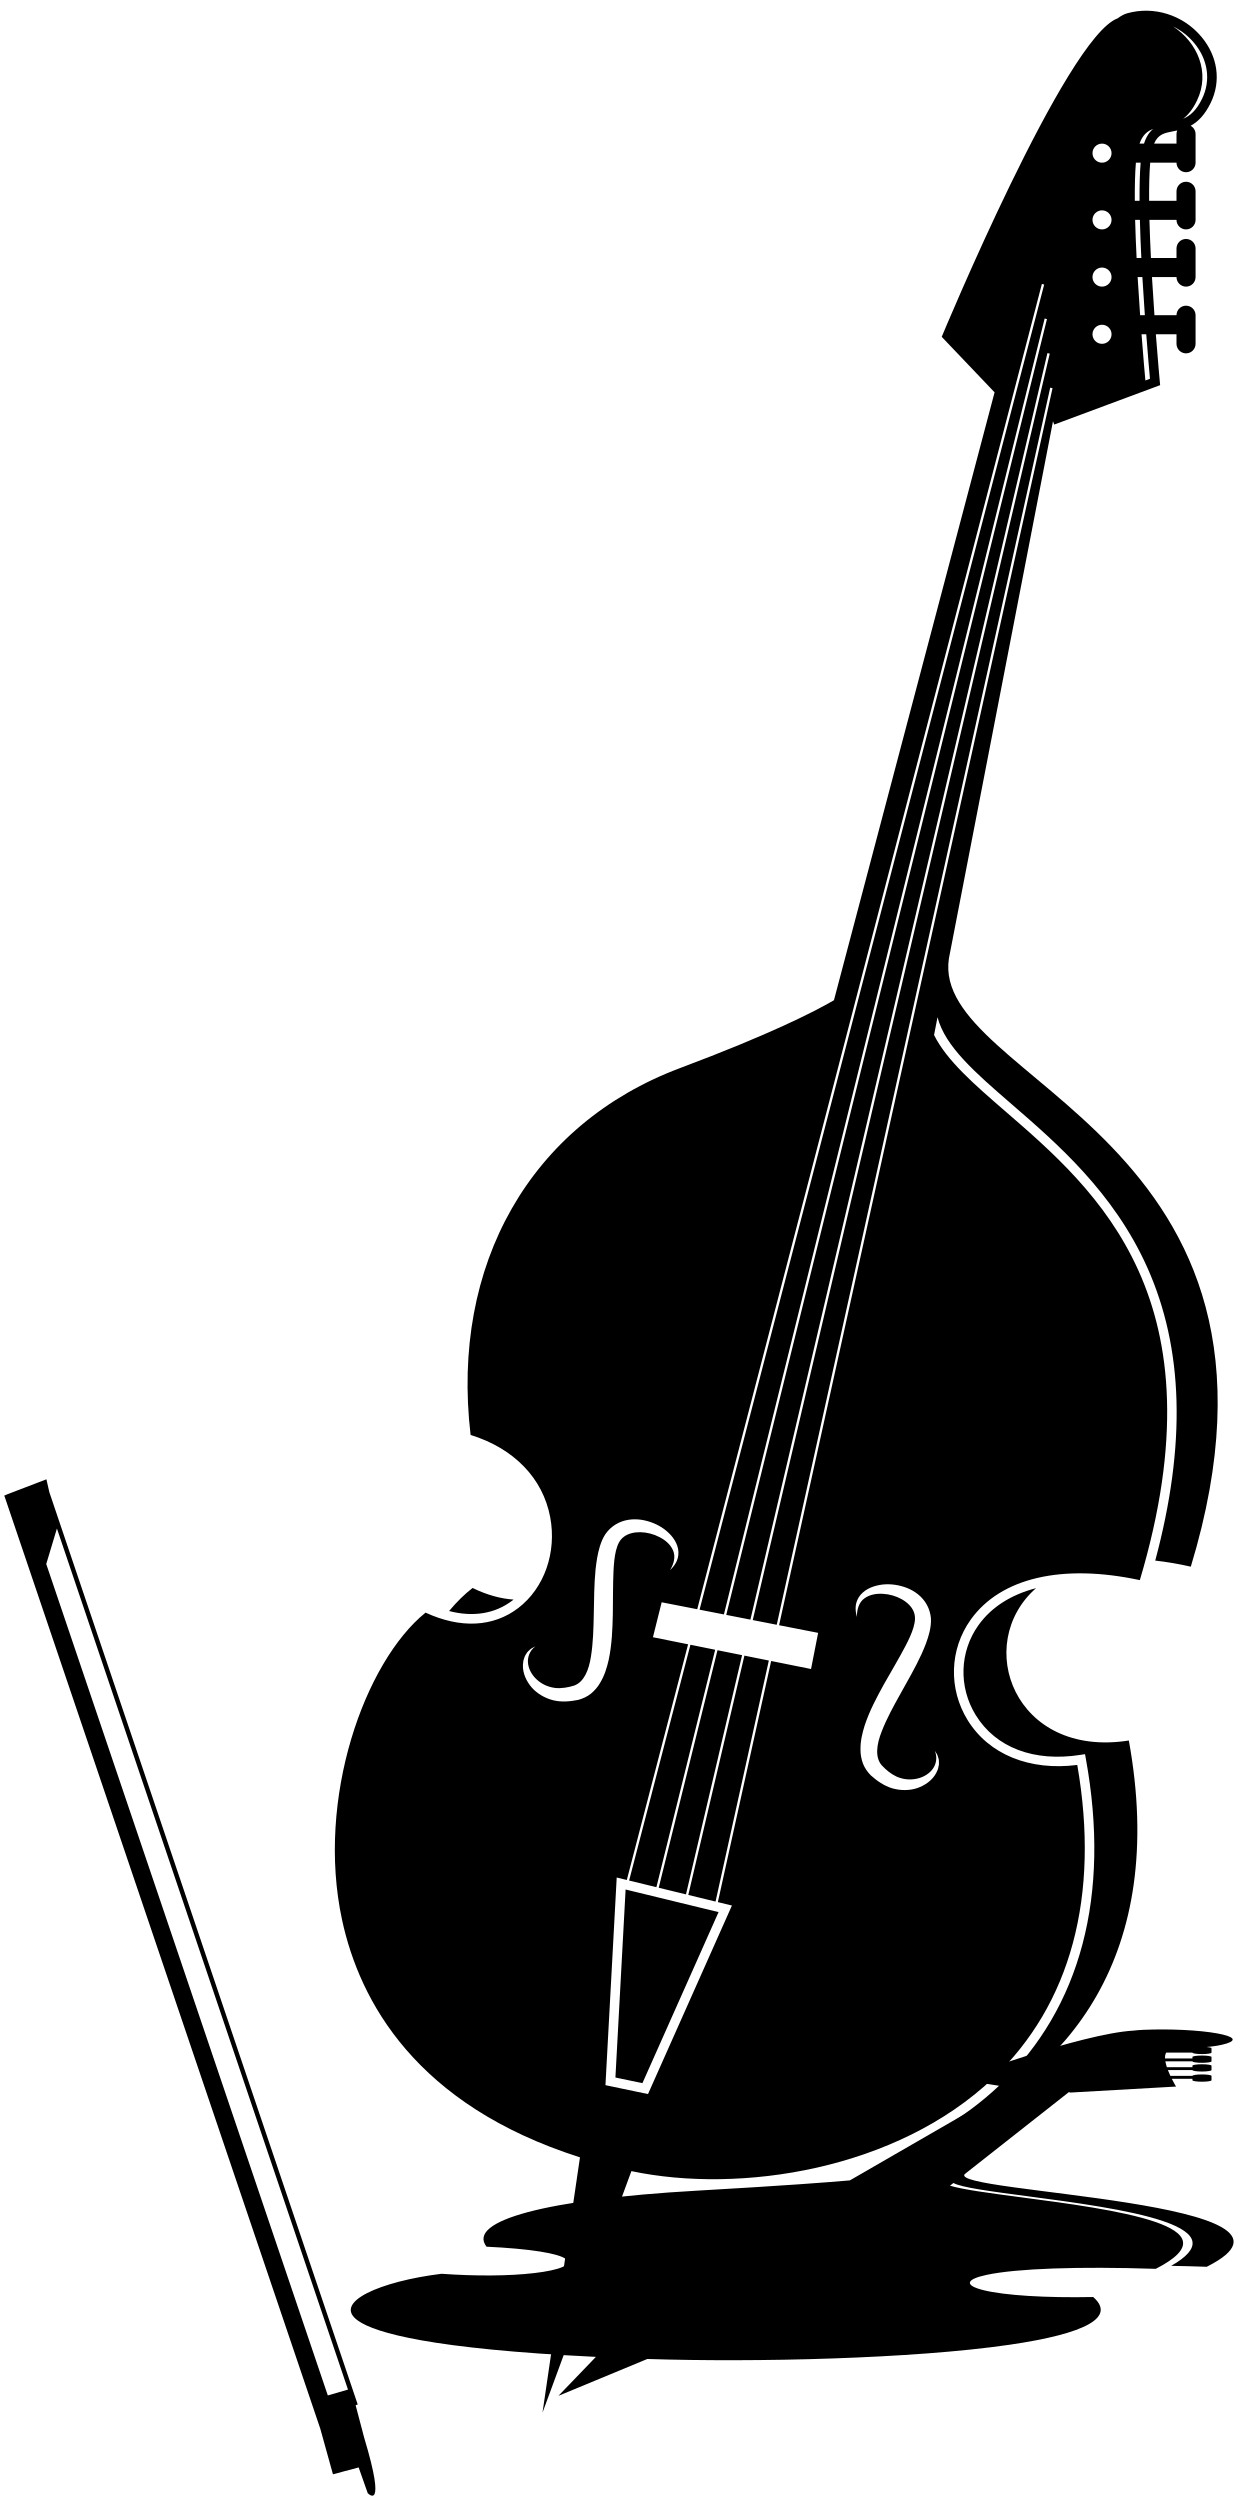
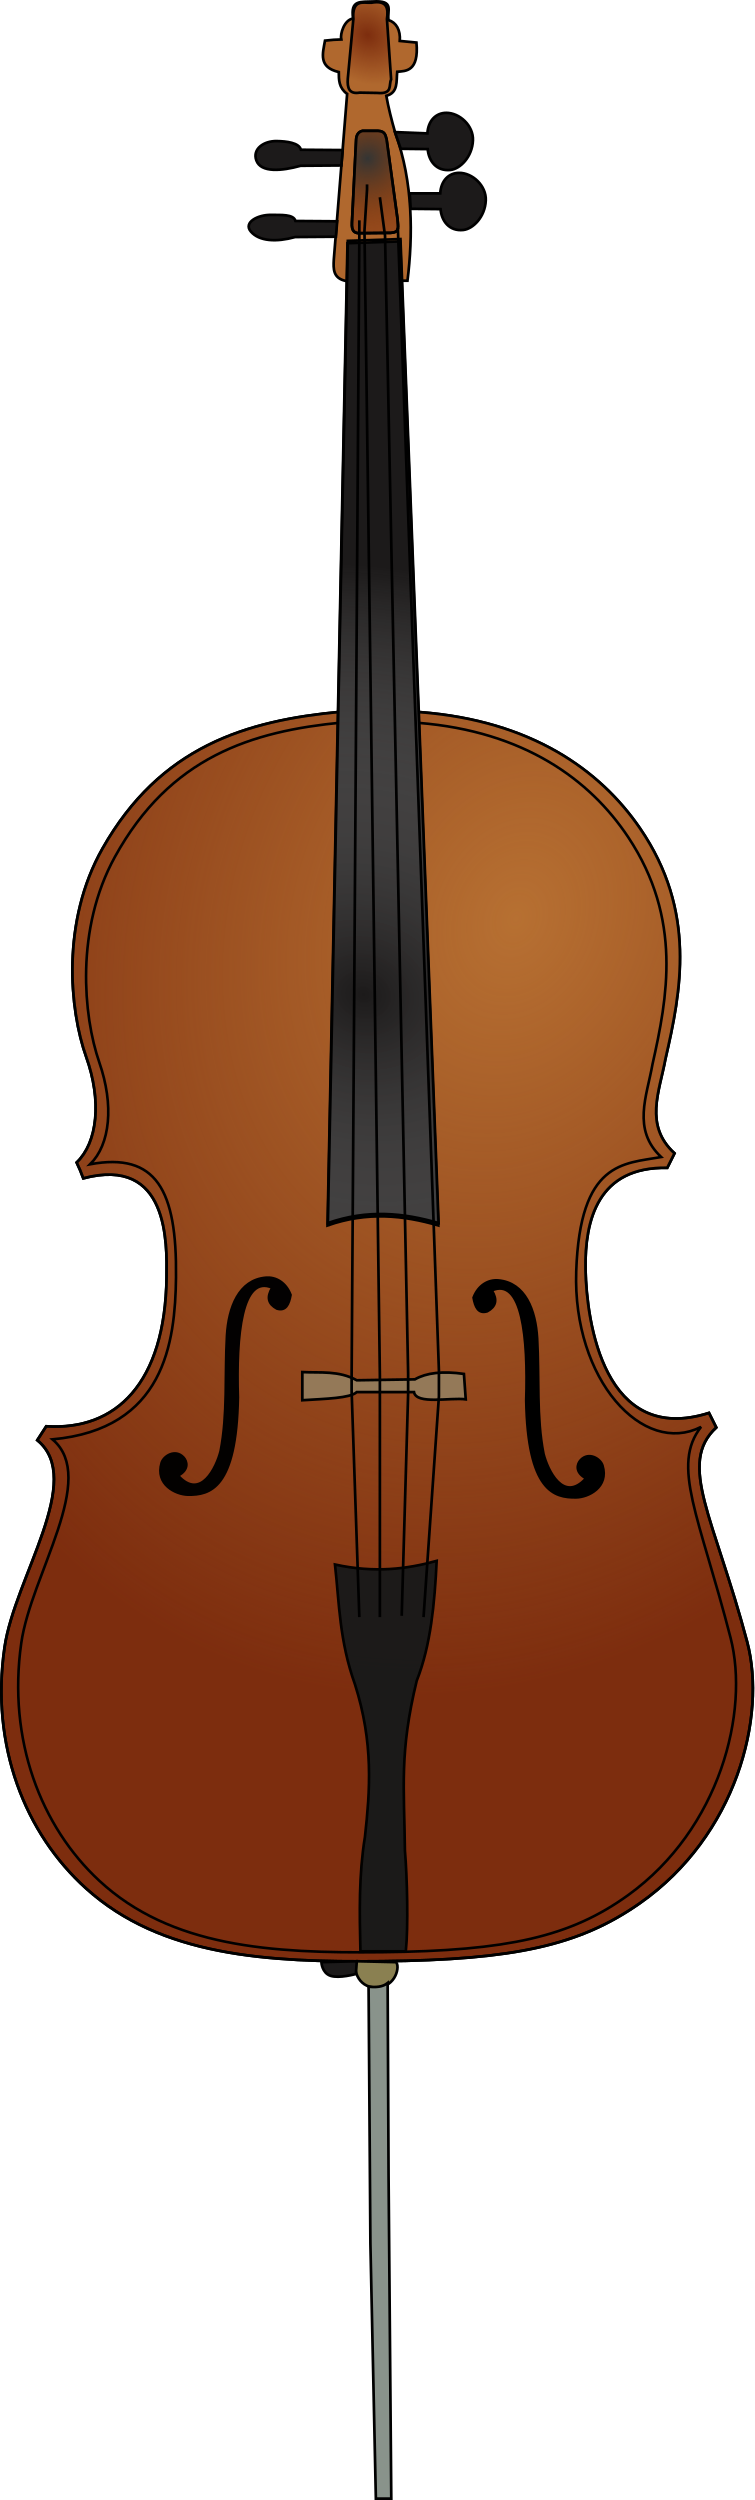
- <svg xmlns="http://www.w3.org/2000/svg" viewBox="0 0 290 584">
-   <path d="M255.372,536.584 C244.235,536.803 234.718,536.213 229.768,534.991 C225.242,533.872 225.524,532.465 230.486,531.407 C237.47,529.917 251.836,529.407 269.987,530 C289.495,520.018 260.083,516.134 238.578,513.296 C231.223,512.325 224.911,511.489 221.918,510.578 L222.726,509.944 C224.485,510.984 231.538,511.917 240.035,513.04 C250.657,514.441 263.876,516.186 271.7,518.85 C280.212,521.748 280.829,525.175 273.585,529.303 C276.198,529.348 278.96,529.418 281.892,529.52 C312.515,514.143 220.936,512.26 225.39,507.844 L249.7,488.707 L249.987,488.825 L274.728,487.42 L274.648,487.291 C274.636,487.271 274.218,486.584 273.728,485.608 L278.552,485.608 L278.552,485.948 C278.552,486.135 279.549,486.288 280.778,486.288 C282.008,486.288 283.006,486.135 283.006,485.948 L283.006,484.929 C283.006,484.741 282.008,484.589 280.778,484.589 C279.549,484.589 278.552,484.741 278.552,484.929 L273.399,484.929 C273.199,484.5 272.999,484.041 272.82,483.57 L278.552,483.57 C278.552,483.757 279.549,483.91 280.778,483.91 C282.008,483.91 283.006,483.757 283.006,483.57 L283.006,482.551 C283.006,482.363 282.008,482.211 280.778,482.211 C279.549,482.211 278.552,482.363 278.552,482.551 L278.552,482.89 L272.579,482.89 C272.428,482.428 272.306,481.969 272.23,481.533 L278.552,481.533 C278.552,481.72 279.549,481.872 280.778,481.872 C282.008,481.872 283.006,481.72 283.006,481.533 L283.006,480.512 C283.006,480.325 282.008,480.174 280.778,480.174 C279.549,480.174 278.552,480.325 278.552,480.512 L278.552,480.853 L272.155,480.853 C272.131,480.33 272.202,479.86 272.409,479.494 L278.552,479.494 C278.552,479.681 279.549,479.833 280.778,479.833 C282.008,479.833 283.006,479.681 283.006,479.494 L283.006,478.475 C283.006,478.346 282.536,478.236 281.851,478.178 C283.492,478.042 285.136,477.806 286.559,477.356 C289.012,476.581 288.191,475.703 284.366,475.007 C280.099,474.231 273.29,473.901 267.021,474.171 C266.327,474.201 265.58,474.263 264.793,474.35 C252.726,475.025 223.708,485.699 223.708,485.699 L236.055,487.676 L199.354,508.862 L198.529,509.337 C193.87,509.752 183.515,510.557 162.578,511.754 C127.669,513.751 108.971,518.754 113.652,524.828 C123.775,525.304 130.534,526.368 132.251,527.758 C133.802,529.015 130.862,530.288 124.764,530.997 C118.93,531.675 111.271,531.731 103.132,531.157 C88.921,532.909 77.506,537.782 83.633,542.111 C87.731,545.004 100.851,548.706 139.202,550.567 L138.876,550.908 L130.451,559.664 L150.438,551.379 L151.214,551.059 C176.567,551.875 213.217,551.014 235.731,547.747 C253.9,545.11 260.681,541.253 255.372,536.584" fill="currentColor" />
-   <path d="M13.297,357.059 L10.801,365.351 L76.576,559.576 L81.29,558.208 L13.297,357.059 z M10.843,345.567 L11.522,348.564 L83.565,561.694 L83.073,561.86 L85.08,569.474 C90.426,587.223 85.9,582.395 85.9,582.395 L83.78,576.391 L77.777,577.995 L74.829,567.372 L1,349.357 L1.456,349.204 L1.443,349.168 L10.843,345.567 z M160.244,442.526 L173.349,386.644 L167.608,385.491 L153.875,440.978 L160.244,442.526 z M160.785,442.658 L167.151,444.205 L179.599,387.9 L173.896,386.753 L160.785,442.658 z M219.341,412.161 L219.328,411.454 C219.354,410.987 219.143,410.547 219.031,410.122 C218.874,409.704 218.585,409.343 218.371,408.979 C219.067,410.612 218.664,412.354 217.666,413.503 C216.67,414.679 215.188,415.369 213.721,415.583 C212.244,415.825 210.744,415.595 209.416,415.003 C208.093,414.385 206.932,413.416 205.937,412.327 C204.354,410.46 204.785,407.432 205.965,404.473 C207.108,401.505 208.73,398.552 210.389,395.589 C212.037,392.609 213.79,389.628 215.282,386.379 C216.01,384.741 216.709,383.058 217.154,381.155 C217.368,380.201 217.524,379.182 217.465,378.055 C217.375,376.945 217.047,375.837 216.512,374.87 C215.429,372.909 213.646,371.644 211.836,370.929 C210.002,370.229 208.078,369.953 206.183,370.146 C204.319,370.374 202.36,371.018 201.054,372.516 C200.416,373.255 200.013,374.175 199.903,375.091 C199.803,376.012 199.937,376.902 200.192,377.728 C200.128,375.998 200.658,374.29 201.908,373.399 C203.124,372.492 204.723,372.22 206.254,372.32 C209.297,372.467 212.462,374.127 213.419,376.427 C213.906,377.576 213.803,378.73 213.384,380.185 C212.961,381.611 212.259,383.087 211.499,384.542 C209.97,387.467 208.201,390.396 206.501,393.417 C204.826,396.456 203.146,399.567 201.983,403.083 C201.43,404.847 200.968,406.721 201.011,408.798 C201.005,409.822 201.208,410.917 201.582,411.957 C201.986,413.002 202.646,413.945 203.417,414.721 C204.878,416.024 206.5,417.167 208.423,417.749 C210.339,418.295 212.404,418.312 214.26,417.703 C216.088,417.068 217.777,415.899 218.691,414.19 C218.875,413.74 219.135,413.339 219.197,412.854 L219.341,412.161 z M181.992,379.651 L245.871,90.677 L245.327,90.558 L181.444,379.544 L175.843,378.449 L245.221,82.608 L244.679,82.481 L175.295,378.342 L169.651,377.239 L244.57,74.538 L244.03,74.405 L169.104,377.132 L163.419,376.022 L237.081,92.77 L237.099,92.699 L243.921,66.469 L243.382,66.327 L236.315,93.499 L236.066,94.454 L162.87,375.914 L154.567,374.292 L152.526,382.458 L160.739,384.11 L146.422,439.165 L144.063,438.591 L141.434,487.096 L151.375,489.173 L170.977,445.135 L167.692,444.336 L180.144,388.008 L189.46,389.881 L191.115,381.434 L181.992,379.651 z M138.056,395.631 C138.902,394.923 139.631,394.08 140.143,393.193 C141.226,391.421 141.771,389.569 142.185,387.768 C142.953,384.145 143.071,380.61 143.156,377.141 C143.212,373.676 143.163,370.256 143.317,366.957 C143.396,365.319 143.534,363.688 143.887,362.245 C144.26,360.776 144.753,359.727 145.752,358.982 C147.737,357.478 151.309,357.641 154.011,359.047 C155.382,359.736 156.626,360.776 157.22,362.171 C157.851,363.572 157.444,365.314 156.517,366.776 C157.154,366.192 157.72,365.491 158.098,364.644 C158.465,363.798 158.58,362.8 158.401,361.838 C158.03,359.888 156.662,358.342 155.169,357.208 C153.628,356.084 151.828,355.353 149.893,355.033 C147.969,354.737 145.79,354.929 143.866,356.078 C142.916,356.643 142.076,357.434 141.437,358.347 C140.818,359.29 140.439,360.25 140.143,361.181 C139.567,363.048 139.323,364.855 139.122,366.635 C138.773,370.194 138.784,373.654 138.706,377.058 C138.643,380.452 138.554,383.82 138.045,386.959 C137.569,390.109 136.415,392.943 134.107,393.756 C132.7,394.193 131.208,394.446 129.754,394.311 C128.308,394.153 126.896,393.594 125.745,392.641 C124.585,391.715 123.654,390.372 123.387,388.854 C123.104,387.358 123.635,385.65 125.06,384.591 C124.691,384.798 124.26,384.963 123.913,385.246 C123.604,385.557 123.199,385.83 122.985,386.248 L122.617,386.851 L122.392,387.521 C122.199,387.972 122.223,388.449 122.154,388.93 C122.082,390.868 122.952,392.728 124.209,394.199 C125.505,395.662 127.297,396.689 129.225,397.183 C131.18,397.651 133.157,397.481 135.077,397.093 C136.131,396.813 137.179,396.331 138.056,395.631 M274.054,6.2 C279.678,9.879 282.795,16.902 279.608,23.503 C278.609,25.576 277.509,26.885 276.378,27.746 C277.941,27.093 279.467,25.85 280.83,23.02 C282.893,18.751 282.185,13.889 278.938,10.017 C277.566,8.38 275.892,7.094 274.054,6.2 M274.998,30.478 C274.664,30.551 274.337,30.614 274.019,30.675 C272.041,31.055 270.527,31.348 269.595,33.549 L274.83,33.549 L274.83,31.322 C274.83,31.023 274.892,30.739 274.998,30.478 M266.453,38.002 L265.344,38.002 C265.14,40.423 265.069,43.487 265.092,46.912 L266.201,46.912 C266.18,43.503 266.251,40.448 266.453,38.002 M266.275,51.365 L265.166,51.365 C265.24,54.236 265.361,57.249 265.511,60.273 L266.617,60.273 C266.468,57.25 266.349,54.24 266.275,51.365 M266.858,64.727 L265.752,64.727 C265.932,67.812 266.132,70.826 266.331,73.636 L267.436,73.636 C267.236,70.826 267.036,67.81 266.858,64.727 M267.766,78.089 L266.661,78.089 C267.085,83.613 267.454,87.72 267.561,88.878 L268.632,88.479 C268.481,86.822 268.144,83.001 267.766,78.089 M255.204,78.091 C255.204,79.32 256.201,80.318 257.431,80.318 C258.661,80.318 259.658,79.32 259.658,78.091 C259.658,76.861 258.661,75.863 257.431,75.863 C256.201,75.863 255.204,76.861 255.204,78.091 M259.658,35.776 C259.658,34.546 258.661,33.549 257.431,33.549 C256.201,33.549 255.204,34.546 255.204,35.776 C255.204,37.006 256.201,38.003 257.431,38.003 C258.661,38.003 259.658,37.006 259.658,35.776 M257.431,62.5 C256.201,62.5 255.204,63.498 255.204,64.729 C255.204,65.958 256.201,66.956 257.431,66.956 C258.661,66.956 259.658,65.958 259.658,64.729 C259.658,63.498 258.661,62.5 257.431,62.5 M259.658,51.366 C259.658,50.136 258.661,49.138 257.431,49.138 C256.201,49.138 255.204,50.136 255.204,51.366 C255.204,52.595 256.201,53.592 257.431,53.592 C258.661,53.592 259.658,52.595 259.658,51.366 M266.188,33.549 L267.241,33.549 C267.758,31.929 268.477,30.855 269.368,30.128 C268.045,30.608 266.93,31.488 266.188,33.549 M232.01,485.463 C209.496,506.885 172.847,512.531 147.493,507.174 L126.729,563.593 L135.481,503.955 C97.129,491.746 84.01,467.489 79.912,448.511 C73.785,420.135 85.2,388.186 99.41,376.708 C107.549,380.468 115.209,380.104 121.043,375.655 C127.142,371.002 130.079,362.666 128.528,354.419 C126.815,345.305 120.055,338.335 109.932,335.204 C105.248,295.391 123.948,262.595 158.855,249.505 C179.793,241.653 190.148,236.372 194.809,233.658 L232.334,91.648 L219.986,78.685 C219.986,78.685 249.005,8.711 261.071,4.289 C261.859,3.709 262.606,3.303 263.301,3.108 C269.569,1.343 276.378,3.497 280.646,8.587 C284.471,13.15 285.29,18.908 282.838,23.989 C281.414,26.94 279.771,28.49 278.129,29.382 C278.814,29.761 279.285,30.483 279.285,31.322 L279.285,38.002 C279.285,39.233 278.287,40.23 277.059,40.23 C275.828,40.23 274.83,39.233 274.83,38.002 L268.688,38.002 C268.481,40.401 268.41,43.471 268.434,46.912 L274.83,46.912 L274.83,44.684 C274.83,43.454 275.828,42.458 277.059,42.458 C278.287,42.458 279.285,43.454 279.285,44.684 L279.285,51.365 C279.285,52.595 278.287,53.592 277.059,53.592 C275.828,53.592 274.83,52.595 274.83,51.365 L268.509,51.365 C268.584,54.233 268.706,57.248 268.858,60.273 L274.83,60.273 L274.83,58.047 C274.83,56.816 275.828,55.82 277.059,55.82 C278.287,55.82 279.285,56.816 279.285,58.047 L279.285,64.727 C279.285,65.958 278.287,66.956 277.059,66.956 C275.828,66.956 274.83,65.958 274.83,64.727 L269.098,64.727 C269.278,67.812 269.479,70.827 269.678,73.636 L274.83,73.636 C274.83,72.406 275.828,71.409 277.059,71.409 C278.287,71.409 279.285,72.406 279.285,73.636 L279.285,80.318 C279.285,81.546 278.287,82.544 277.059,82.544 C275.828,82.544 274.83,81.546 274.83,80.318 L274.83,78.089 L270.006,78.089 C270.497,84.495 270.915,88.993 270.927,89.122 L271.007,89.971 L246.266,99.177 L245.979,98.404 L221.668,223.871 C217.214,252.823 308.794,265.166 278.171,365.973 C275.239,365.306 272.478,364.849 269.863,364.555 C277.109,337.492 276.489,315.016 267.979,296.022 C260.155,278.558 246.936,267.118 236.313,257.926 C227.816,250.573 220.765,244.455 219.005,237.618 L218.196,241.787 C221.188,247.76 227.502,253.244 234.856,259.61 C256.362,278.221 285.773,303.678 266.266,369.118 C248.115,365.227 233.747,368.57 226.764,378.341 C221.803,385.282 221.521,394.502 226.048,401.835 C230.996,409.851 240.514,413.715 251.651,412.292 C256.959,442.893 250.179,468.177 232.01,485.463 M167.063,385.38 L161.286,384.217 L146.963,439.296 L153.335,440.846 L167.063,385.38 z M143.762,485.308 L150.07,486.625 L167.855,446.668 L146.142,441.39 L143.762,485.308 z M233.545,487.078 C229.357,491.06 224.685,494.495 219.701,497.443 C249.338,484.805 272.816,456.755 263.695,406.584 C236.918,410.792 227.226,384.021 242.016,370.994 C236.21,372.507 231.604,375.402 228.576,379.636 C224.138,385.845 223.89,394.1 227.942,400.666 C232.633,408.263 241.541,411.64 252.387,409.938 L253.461,409.77 L253.655,410.839 C259.445,442.688 252.492,469.051 233.545,487.078 M104.905,376.334 C106.69,374.203 108.535,372.381 110.399,370.952 C113.828,372.623 117.031,373.467 119.965,373.658 C119.872,373.731 119.785,373.812 119.69,373.882 C115.632,376.981 110.504,377.796 104.905,376.334" fill="currentColor" />
+ <svg xmlns="http://www.w3.org/2000/svg" id="svg2" viewBox="0 0 278.47 923" version="1.0">
+   <defs id="defs4">
+     <radialGradient id="radialGradient4838" gradientUnits="userSpaceOnUse" cy="458.69" cx="418.04" gradientTransform="matrix(-.7489 1.9744 -1.5524 -.58886 1443.2 -157.93)" r="139.24">
+       <stop id="stop4834" stop-color="#b77032" offset="0" />
+       <stop id="stop4836" stop-color="#b77032" stop-opacity="0" offset="1" />
+     </radialGradient>
+     <radialGradient id="radialGradient4850" gradientUnits="userSpaceOnUse" cy="340.25" cx="360.81" gradientTransform="matrix(2.2178 -7.1512 8.3067 2.5761 -3264.8 2129.1)" r="20.944">
+       <stop id="stop4846" stop-color="#1c1a1a" offset="0" />
+       <stop id="stop4848" stop-color="#b3b3b3" stop-opacity="0" offset="1" />
+     </radialGradient>
+     <radialGradient id="radialGradient4858" gradientUnits="userSpaceOnUse" cy="73.423" cx="363.3" gradientTransform="matrix(1.8885 1.4164 -1.2173 1.623 -233.42 -562.68)" r="8.518">
+       <stop id="stop4854" stop-color="#7d2d0e" offset="0" />
+       <stop id="stop4856" stop-color="#7d2d0e" stop-opacity="0" offset="1" />
+     </radialGradient>
+     <radialGradient id="radialGradient4866" gradientUnits="userSpaceOnUse" cy="121.29" cx="363.3" gradientTransform="matrix(1.8651 2.4532 -2.5854 1.9656 -.72207 -1013)" r="9.023">
+       <stop id="stop4862" stop-color="#343534" offset="0" />
+       <stop id="stop4864" stop-color="#803300" stop-opacity="0" offset="1" />
+     </radialGradient>
+   </defs>
+   <g id="layer4" stroke="#000" transform="translate(-227.55 -58.142)">
+     <path id="path4840" stroke-width="1px" fill-rule="evenodd" fill="#7d2d0e" d="m353.48 320.92c-35.29 3.27-66.77 12.91-88.04 50.42-15.34 27.03-12.28 59.58-6.04 77.09 5.74 16.08 4.24 31.45-3.55 38.91 2.25 5.04 0.42 0.75 2.44 5.84 31.57-8.35 30.94 23.78 30.76 36.59-0.53 39.18-18.72 56.63-44.43 54.96l-3.31 5.13c17.83 14.54-8.29 50.6-12.07 76.41-5.32 36.34 7.56 68.82 30.16 89.15 27.65 24.88 66.33 27.28 109.26 26.81 48.81-0.52 72.86-5.79 95.18-21.45 35.49-24.88 46.92-68.79 39.55-96.52-12.12-45.61-25.88-65.69-11.39-79.09l-2.69-5.37c-38.71 12.28-45.2-33.43-45.58-52.95-0.35-18.56 4.73-38.04 30.17-37.54l2.68-5.36c-11.33-10.34-5.55-22.82-3.35-34.85 5.73-24.86 11.63-54.41-9.39-85.13-14.76-21.58-40.22-39.7-81.1-42.9l-29.26-0.15z" />
+     <path id="path2844" stroke-width="1px" fill-rule="evenodd" fill="url(#radialGradient4838)" d="m353.48 320.92c-35.29 3.27-66.77 12.91-88.04 50.42-15.34 27.03-12.28 59.58-6.04 77.09 5.74 16.08 4.24 31.45-3.55 38.91 2.25 5.04 0.42 0.75 2.44 5.84 31.57-8.35 30.94 23.78 30.76 36.59-0.53 39.18-18.72 56.63-44.43 54.96l-3.31 5.13c17.83 14.54-8.29 50.6-12.07 76.41-5.32 36.34 7.56 68.82 30.16 89.15 27.65 24.88 66.33 27.28 109.26 26.81 48.81-0.52 72.86-5.79 95.18-21.45 35.49-24.88 46.92-68.79 39.55-96.52-12.12-45.61-25.88-65.69-11.39-79.09l-2.69-5.37c-38.71 12.28-45.2-33.43-45.58-52.95-0.35-18.56 4.73-38.04 30.17-37.54l2.68-5.36c-11.33-10.34-5.55-22.82-3.35-34.85 5.73-24.86 11.63-54.41-9.39-85.13-14.76-21.58-40.22-39.7-81.1-42.9l-29.26-0.15z" />
+     <path id="path2846" stroke-width=".97px" fill="none" d="m354.08 324.87c-33.71 3.22-63.78 12.71-84.11 49.63-14.64 26.61-11.72 58.63-5.76 75.87 5.48 15.82 4.04 30.28-3.39 37.62 24.33-4.48 32.1 9.37 31.71 41.76-0.29 24.28-4.33 56-45.61 59.81 17.04 14.32-7.91 49.81-11.52 75.21-5.08 35.76 7.22 67.73 28.81 87.74 26.41 24.48 63.36 26.84 104.37 26.39 46.62-0.52 69.59-5.7 90.92-21.11 33.89-24.5 44.81-67.71 37.77-95-11.57-44.89-22.04-63.64-10.88-77.84-21.4 10.96-47.44-17.33-46.1-57.4 1.37-40.77 17.46-39.74 31.37-42.22-10.82-10.18-5.29-22.46-3.2-34.3 5.48-24.47 11.11-53.55-8.96-83.78-14.1-21.24-38.43-39.08-77.48-42.23l-27.94-0.15z" />
+     <path id="path2850" stroke-width="1px" fill-rule="evenodd" fill="#b0682e" d="m355.26 161.88c-4.76-1-4.66-4.42-4.47-7.89l4.92-61.179c-3.1-2.272-3.05-5.171-3.08-8.058-7.59-1.824-5.95-6.77-5.09-11.612 3.66-0.37 2.85-0.308 6-0.428-0.47-2.016 1.07-7.292 4.43-7.748-1.27-7.054 2.93-6.021 7.22-6.28 8.2-0.494 5.18 3.36 5.81 6.872 2.83 0.877 4.47 3.669 4.15 7.702l6.16 0.593c0.96 10.761-3.95 10.507-7.11 10.783-0.37 3.449 0.45 7.731-4.03 8.886 0.76 4.241 1.92 8.879 3.32 13.749 6.67 18.17 6.51 38.23 4.5 54.5l-22.73 0.11z" />
+     <path id="path2852" stroke-width="1px" fill-rule="evenodd" fill="url(#radialGradient4858)" d="m357.97 65.557l-2.02 21.684c-0.24 3.404 0.55 5.776 4.39 5.096l6.51 0.118c5.85 0.536 4.13-2.932 5.1-4.977l-1.54-22.276c0.55-3.914 0.19-7.123-5.81-6.043-3.14 0.116-7.1-1.529-6.63 6.398z" />
+     <path id="path4868" stroke-width="1px" fill-rule="evenodd" fill="#964a1d" d="m359.03 109.75l-1.54 30.58c-0.2 3.29 1.02 3.72 2.37 3.91l11.97-0.12c3.41-0.22 2.68-2.09 2.49-5.1l-4.03-29.38c-0.46-1.37-0.34-3.03-3.2-3.2h-5.69c-1.66 0.4-2.28 1.65-2.37 3.31z" />
+     <path id="path2854" stroke-width="1px" fill-rule="evenodd" fill="url(#radialGradient4866)" d="m359.03 109.75l-1.54 30.58c-0.2 3.29 1.02 3.72 2.37 3.91l11.97-0.12c3.41-0.22 2.68-2.09 2.49-5.1l-4.03-29.38c-0.46-1.37-0.34-3.03-3.2-3.2h-5.69c-1.66 0.4-2.28 1.65-2.37 3.31z" />
+     <path id="path2856" stroke-width="1px" fill-rule="evenodd" fill="#1c1a1a" d="m354.06 113.55l-15.41-0.12c-0.67-2.62-5.39-3.13-8.89-3.2-4.77-0.1-9.08 2.88-7.58 7.11 1.65 4.66 9.4 3.94 16.35 2.01l15.05-0.12 0.48-5.68z" />
+     <path id="path2858" stroke-width="1px" fill-rule="evenodd" fill="#1c1a1a" d="m352.04 139.85l-15.4-0.12c-0.67-2.61-5.52-2.17-9.01-2.25-4.77-0.1-10.38 2.75-7.46 6.16 3.07 3.6 9.39 3.95 16.35 2.02l15.05-0.12 0.47-5.69z" />
+     <path id="path2860" stroke-width="1px" fill-rule="evenodd" fill="#1c1a1a" d="m375.5 113.07l9.96 0.12c0.36 4.37 3.21 8.26 8.41 7.7 3.52-0.38 8.03-4.76 8.29-10.9 0.24-5.5-4.97-10.2-9.83-10.188-3.8 0.009-6.7 2.828-6.99 7.588l-11.97-0.48 2.13 6.16z" />
+     <path id="path2862" stroke-width="1px" fill-rule="evenodd" fill="#1c1a1a" d="m379.18 135.23l11.02 0.12c0.36 4.37 3.21 8.26 8.41 7.7 3.52-0.38 8.03-4.76 8.29-10.9 0.24-5.5-4.97-10.2-9.83-10.19-3.8 0.01-6.7 2.83-6.99 7.58h-11.26l0.36 5.69z" />
+     <path id="path2864" stroke-width="1px" fill-rule="evenodd" fill="#8a8051" d="m359.28 782.23c-1.56 1.56-0.22 9.95 7.37 9.72 7.27-0.21 8.68-8.25 7.04-9.38l-14.41-0.34z" />
+     <path id="path2866" stroke-width="1px" fill-rule="evenodd" fill="#89938b" d="m363.63 791.62l0.67 94.84 2.02 94.18h5.69l-1-119.31-0.34-71.05c-1.83 1.47-4.31 1.65-7.04 1.34z" />
+     <path id="path2868" stroke-width="1px" fill-rule="evenodd" fill="#1c1a1a" d="m346.21 782.57s0.16 3.94 3.35 5.03c3.18 1.09 9.38-0.67 9.38-0.67l0.34-4.7-13.07 0.34z" />
+     <path id="path2872" stroke-width="1px" fill-rule="evenodd" fill="#947958" d="m359.28 567.74c-6.71-3.66-13.41-2.68-20.11-3.02v10.39c8.57-0.55 17.63-0.72 20.11-3.01h21.11c0.85 4.74 13.47 1.92 19.11 2.68l-0.67-9.39c-7.82-1.11-13.86-0.44-18.1 2.01l-21.45 0.34z" />
+     <path id="path2870" opacity=".98" d="m360.62 778.55h16.76c0.93-8.98 0.51-27.34-0.34-37.2-0.25-23.17-2.08-36.16 4.36-62.68 5.18-13.11 6.6-28.48 7.37-44.24-11.03 3.04-22.95 4.53-37.54 1.34 1.59 14.4 1.63 28.18 7.38 44.24 6.88 21.6 5.58 39.1 3.68 56.31-2.29 14.07-2 28.15-1.67 42.23z" fill-rule="evenodd" stroke-width="1px" fill="#1a1a1a" />
+     <path id="path2848" stroke-width="1px" fill-rule="evenodd" fill="#1c1a1a" d="m355.84 147.94l-7.37 362.63c14.66-5.15 28.01-3.75 40.89 0l-14.08-363.3-19.44 0.67z" />
+     <path id="path4842" stroke-width="1px" fill-rule="evenodd" fill="url(#radialGradient4850)" d="m355.97 147.07l-7.38 362.63c14.66-5.14 28.01-3.74 40.89 0l-14.08-363.3-19.43 0.67z" />
+     <path id="path3848" stroke-width="1px" fill="none" d="m360.22 655.18l-2.85-83.42v-5.69l2.85-420.89v-5.68 0.94" />
+     <path id="path3850" stroke-width="1px" fill="none" d="m367.8 655.18v-89.11l-5.69-422.78 0.95-15.17v-1.89" />
+     <path id="path3852" stroke-width="1px" fill="none" d="m375.86 654.7l2.37-82v-7.58l-8.53-419.94-1.9-14.21" />
+     <path id="path3854" stroke-width="1px" fill="none" d="m383.92 655.18l5.68-81.53v-9.48l-15.16-421.83" />
+     <path id="path3844" opacity=".98" stroke-width="1px" fill-rule="evenodd" d="m328.11 533.55c-11.33-5-13.47 17.42-12.74 40.56-0.59 33.6-10.29 35.97-18.43 35.86-4.48-0.07-12.1-3.79-9.72-11.73 0.75-2.5 5.03-5.24 8.04-2.01 1.32 1.41 2.19 4.47-2.01 6.7 8.45 9.38 14.26-3.07 15.76-9.05 2.67-13.56 1.53-28.2 2.34-42.56 0.59-10.38 4.37-20.62 14.41-21.45 3.55-0.3 7.29 1.73 9.05 6.37-0.62 3.42-1.74 6.02-5.03 5.02-3.17-1.73-3.86-4.18-1.67-7.71z" />
+     <path id="path3846" stroke-width="1px" fill-rule="evenodd" d="m409.1 534.56c11.33-5 13.47 17.42 12.73 40.55 0.6 33.61 10.3 35.98 18.44 35.86 4.48-0.06 12.1-3.78 9.72-11.73-0.75-2.49-5.03-5.23-8.05-2.01-1.32 1.41-2.18 4.47 2.01 6.71-8.44 9.38-14.25-3.07-15.75-9.05-2.68-13.56-1.53-28.21-2.34-42.57-0.59-10.37-4.37-20.62-14.42-21.45-3.54-0.29-7.28 1.74-9.04 6.37 0.62 3.43 1.74 6.03 5.02 5.03 3.18-1.74 3.86-4.19 1.68-7.71z" />
+   </g>
</svg>
